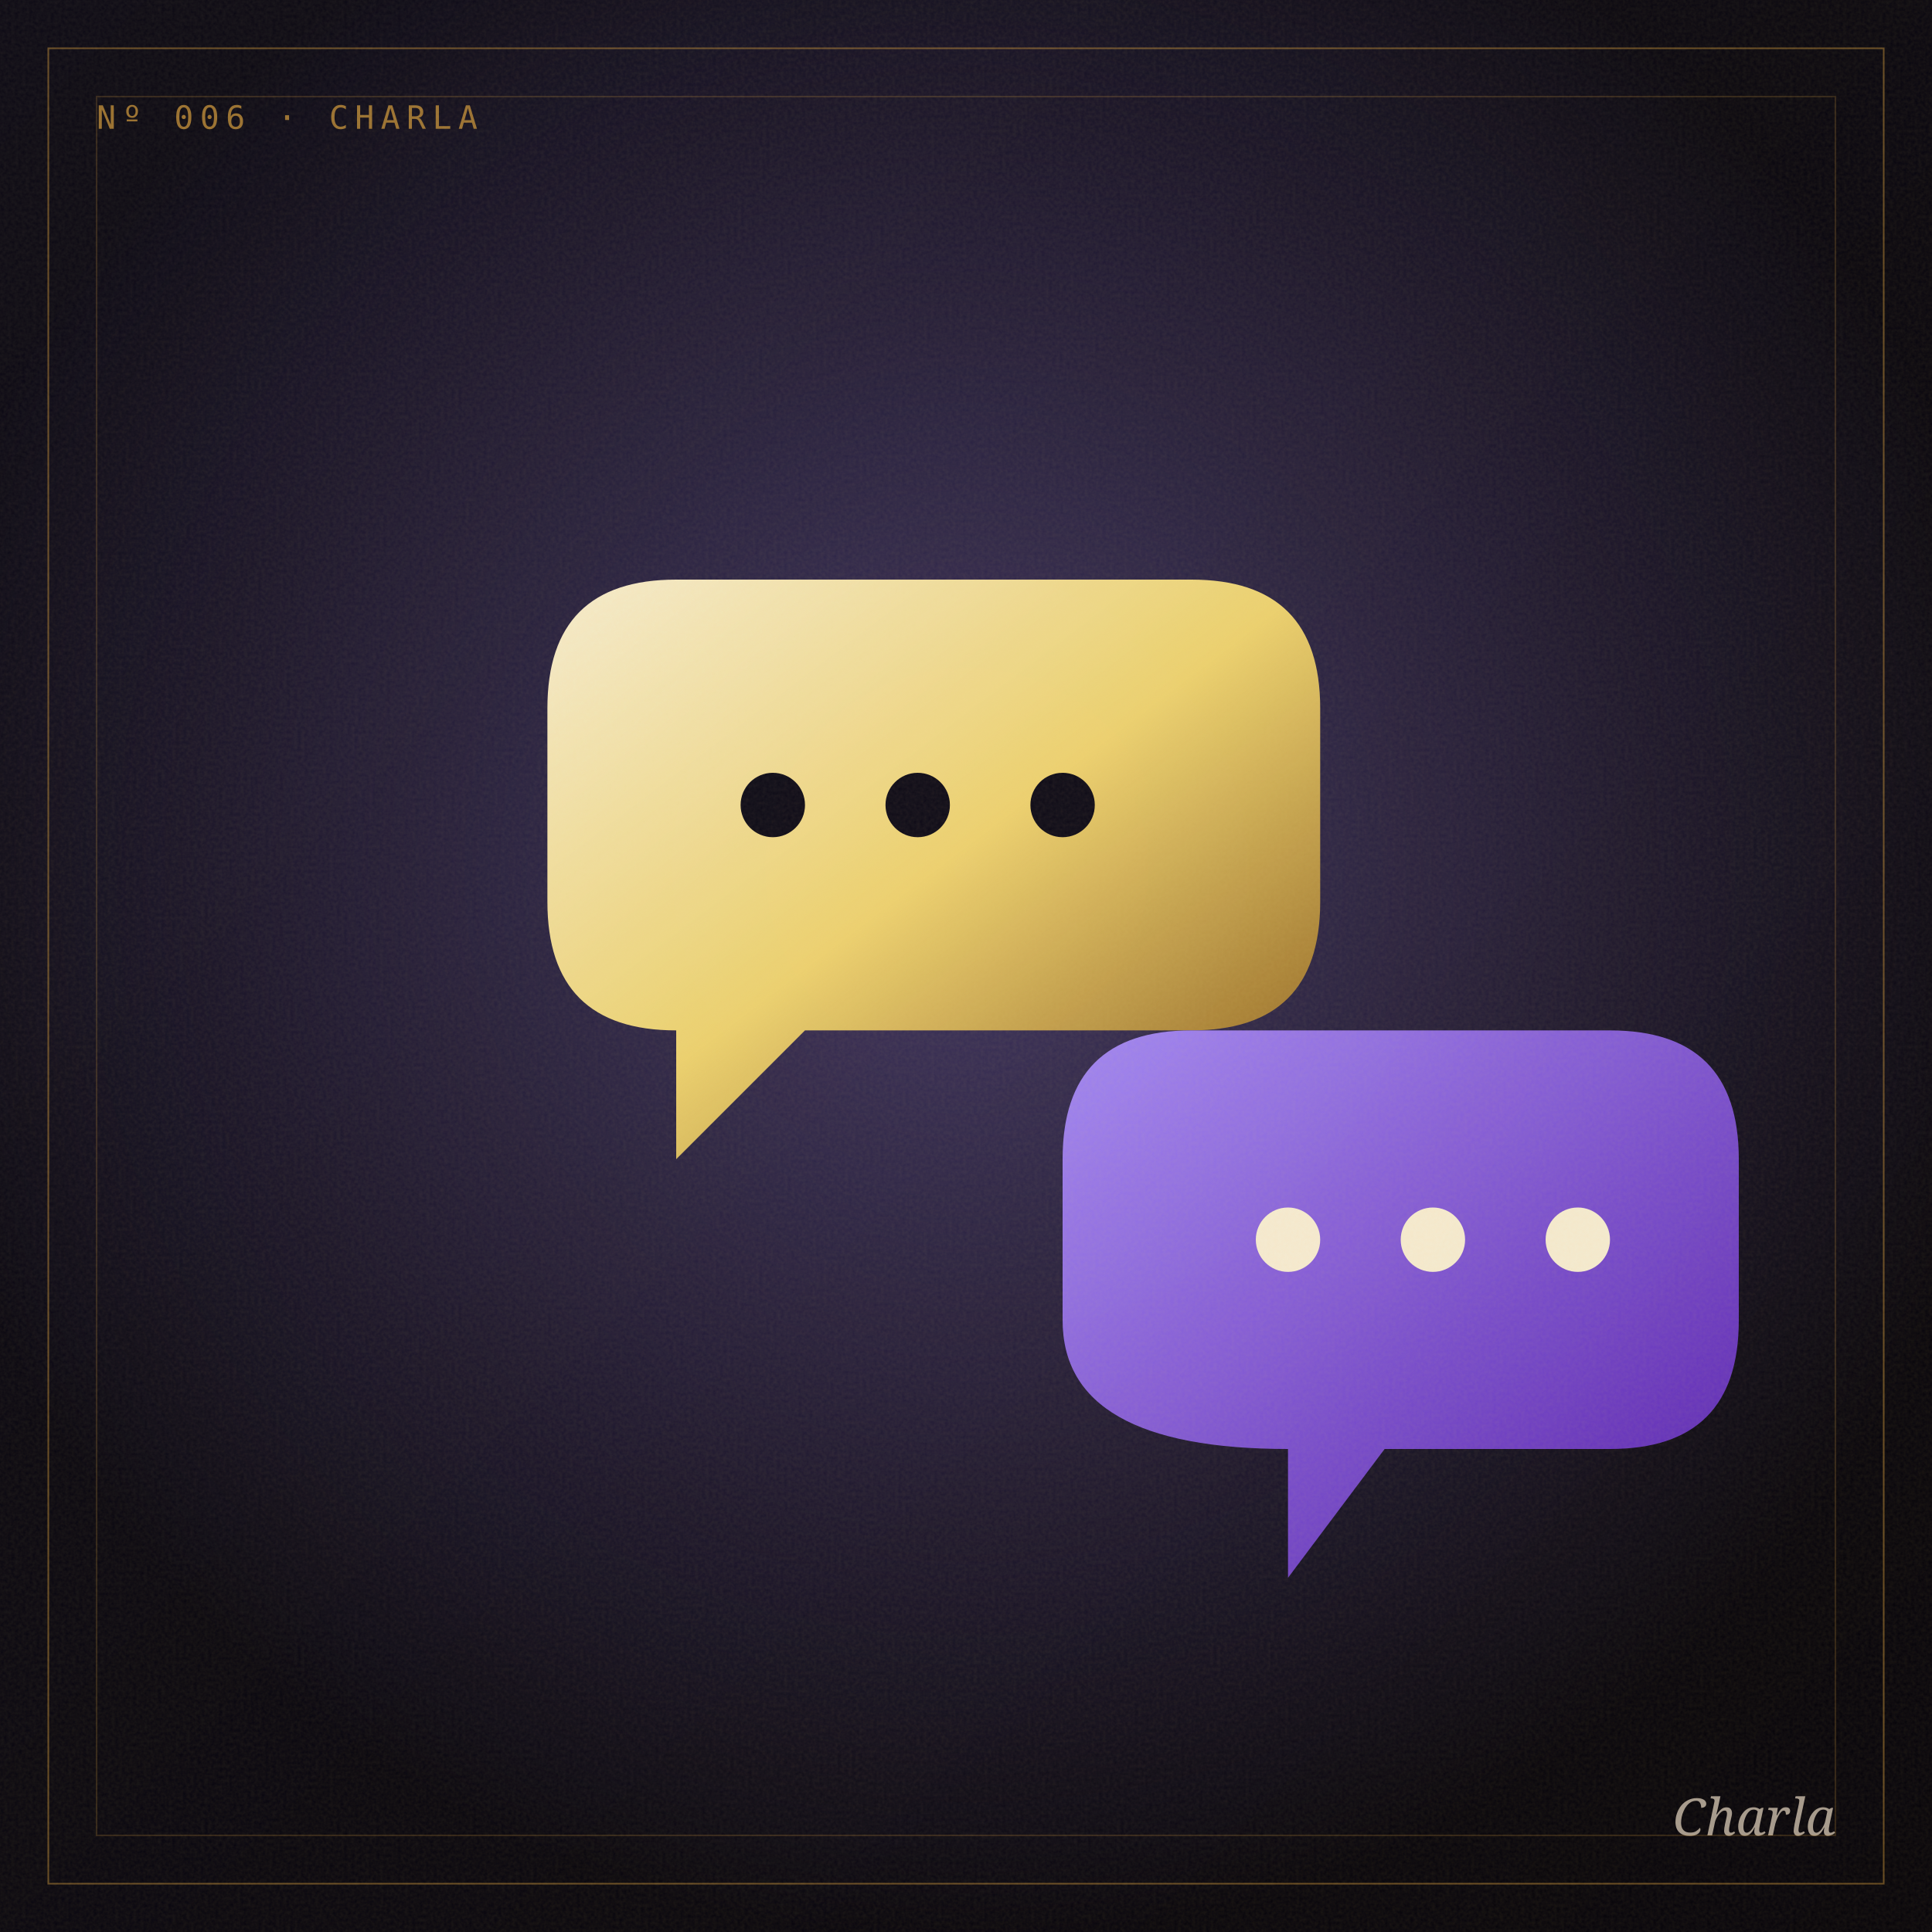
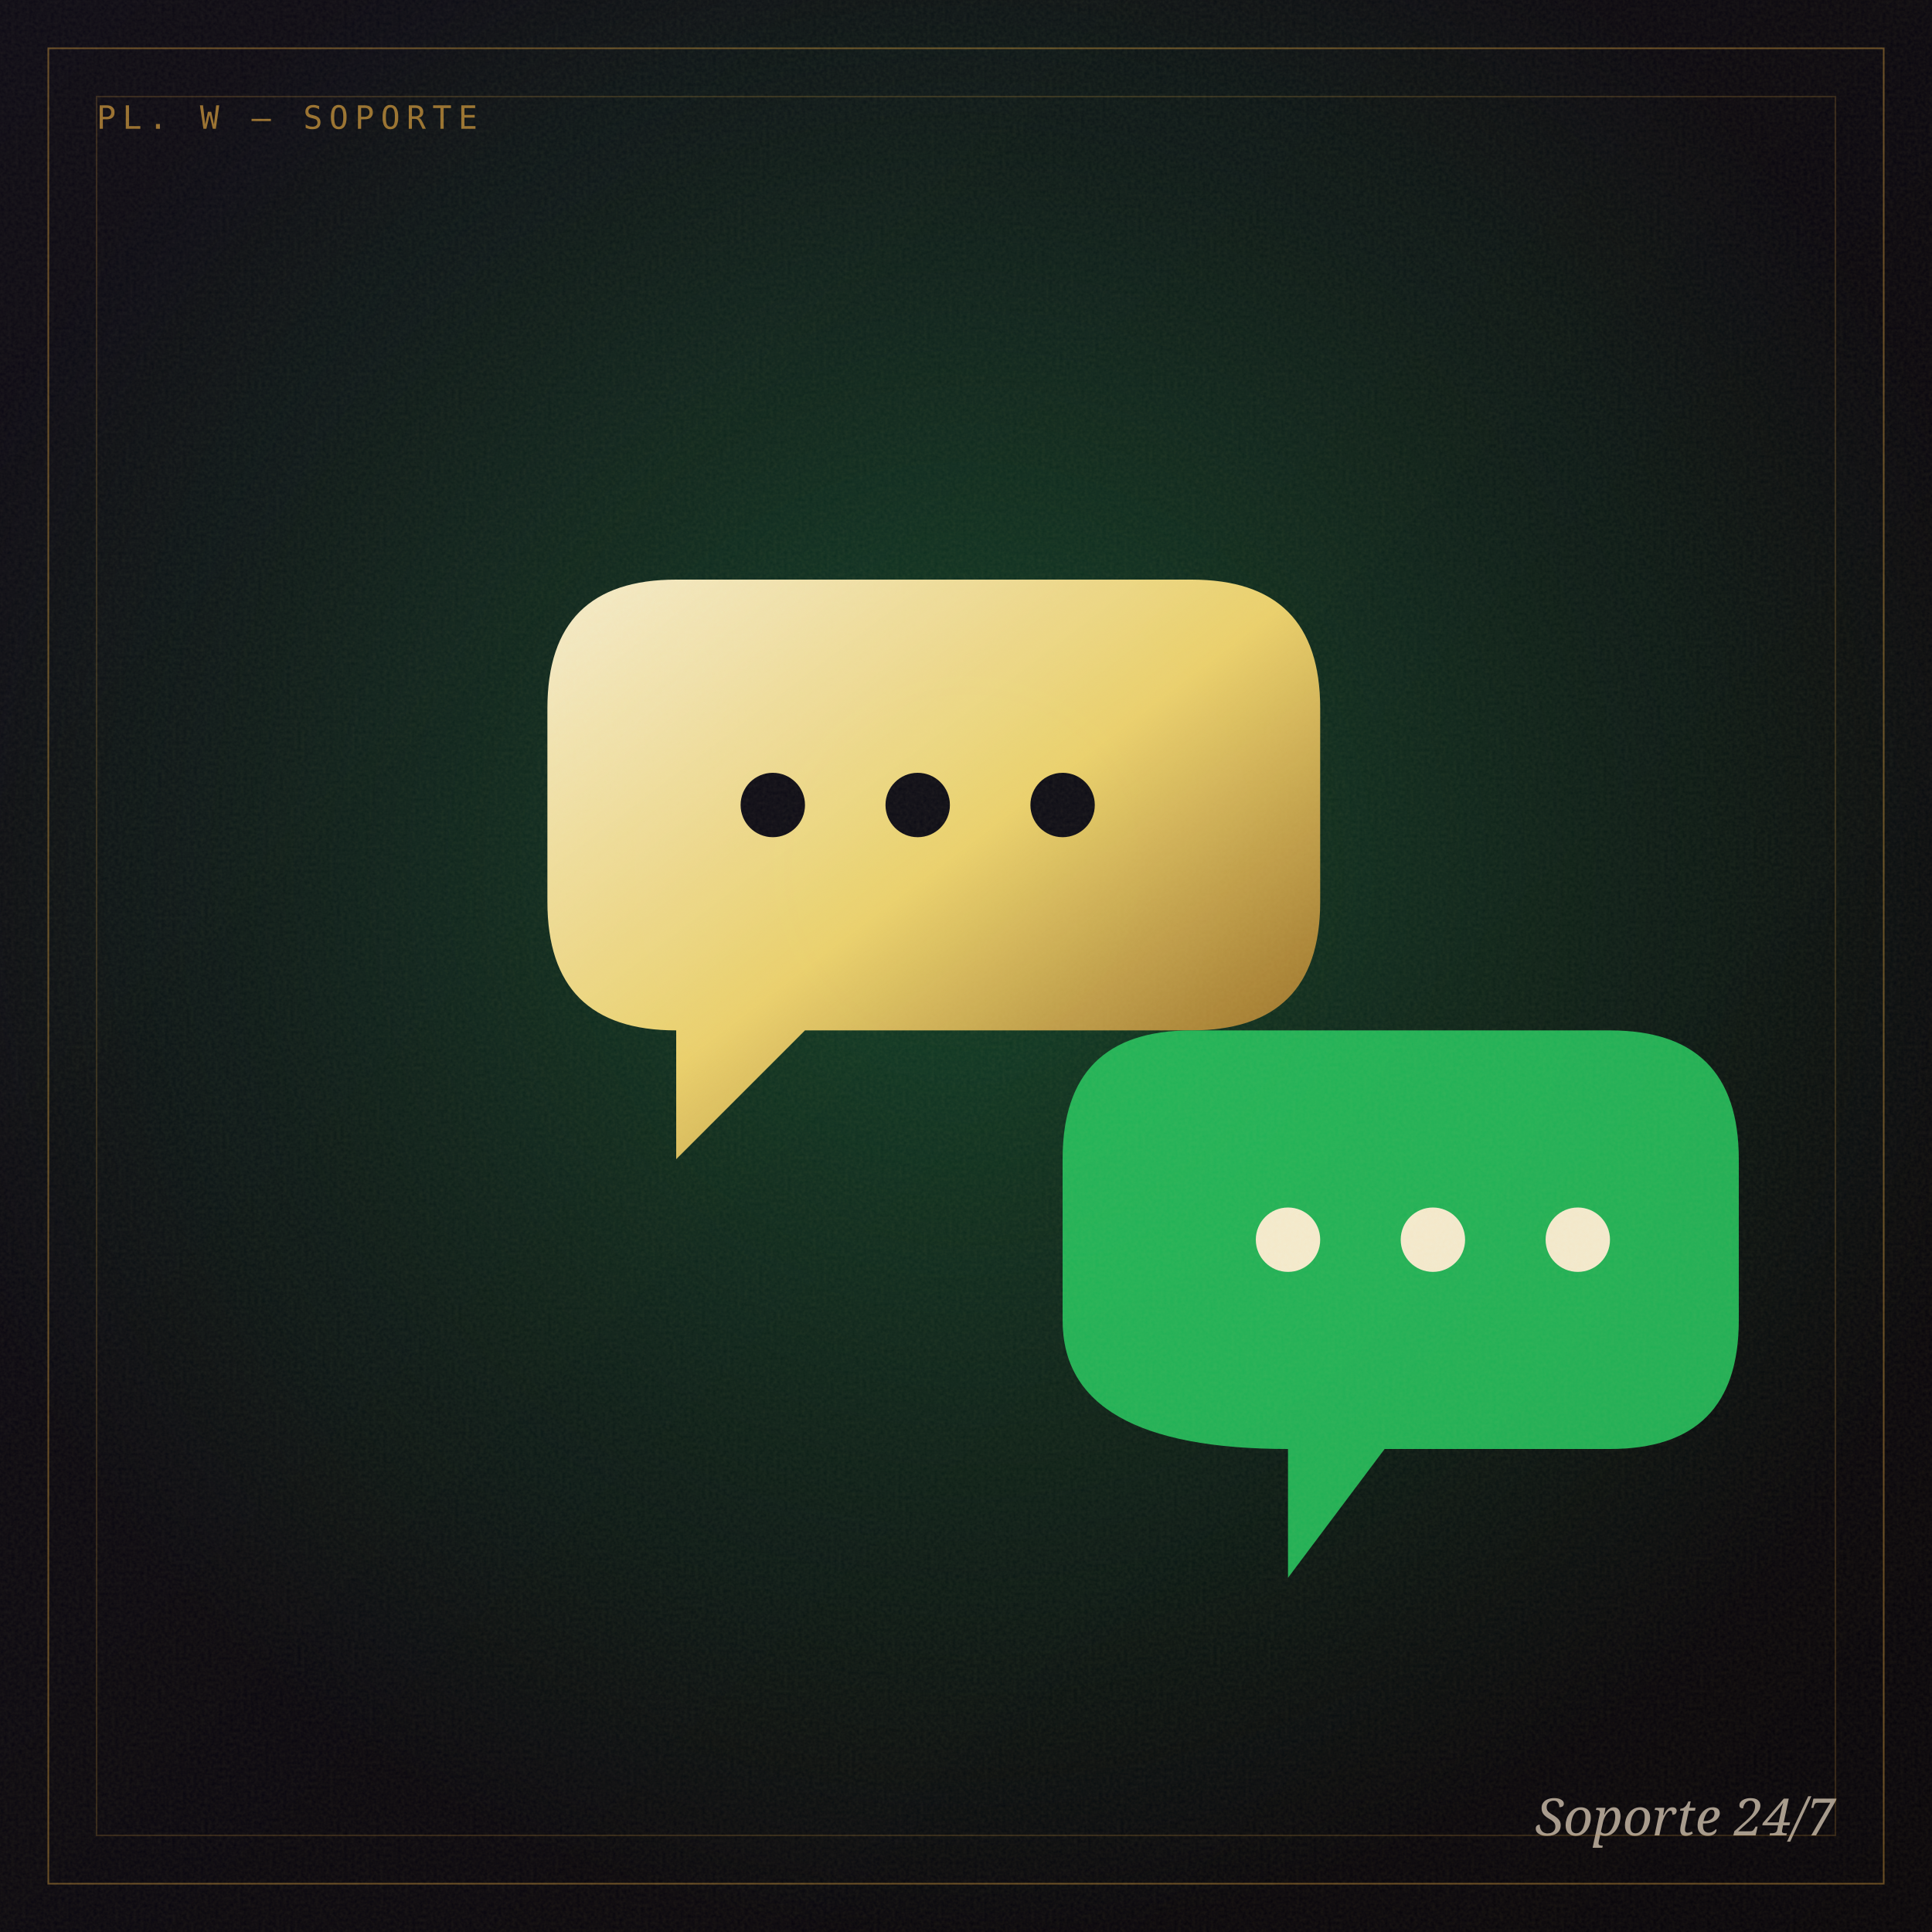
- <svg xmlns="http://www.w3.org/2000/svg" viewBox="0 0 600 600" preserveAspectRatio="xMidYMid slice" role="img" aria-label="Gallery — Charla con viewer">
+ <svg xmlns="http://www.w3.org/2000/svg" viewBox="0 0 600 600" preserveAspectRatio="xMidYMid slice" role="img" aria-label="Soporte 24/7 por WhatsApp">
  <defs>
    <linearGradient id="bgCharla" x1="0" y1="0" x2="1" y2="1">
      <stop offset="0%" stop-color="#0a0814" />
      <stop offset="100%" stop-color="#050308" />
    </linearGradient>
    <radialGradient id="haloCharla" cx="0.5" cy="0.45" r="0.55">
-       <stop offset="0%" stop-color="#a78bfa" stop-opacity="0.35" />
-       <stop offset="100%" stop-color="#a78bfa" stop-opacity="0" />
+       <stop offset="0%" stop-color="#22c55e" stop-opacity="0.3" />
+       <stop offset="100%" stop-color="#22c55e" stop-opacity="0" />
    </radialGradient>
    <linearGradient id="goldCharla" x1="0" y1="0" x2="1" y2="1">
      <stop offset="0%" stop-color="#fff5d8" />
      <stop offset="50%" stop-color="#f4d870" />
      <stop offset="100%" stop-color="#8a5a18" />
-     </linearGradient>
-     <linearGradient id="violetCharla" x1="0" y1="0" x2="1" y2="1">
-       <stop offset="0%" stop-color="#a78bfa" />
-       <stop offset="100%" stop-color="#5b21b6" />
    </linearGradient>
    <filter id="grainCharla" x="0" y="0" width="100%" height="100%">
      <feTurbulence type="fractalNoise" baseFrequency="0.9" numOctaves="2" seed="25" />
      <feColorMatrix values="0 0 0 0 0.83  0 0 0 0 0.61  0 0 0 0 0.23  0 0 0 0.18 0" />
    </filter>
  </defs>
  <rect width="600" height="600" fill="url(#bgCharla)" />
  <rect width="600" height="600" fill="url(#haloCharla)" />
  <g transform="translate(300, 280)" opacity="0.95">
    <path d="M -130 -60 Q -130 -100 -90 -100 L 70 -100 Q 110 -100 110 -60 L 110 0 Q 110 40 70 40 L -50 40 L -90 80 L -90 40 Q -130 40 -130 0 Z" fill="url(#goldCharla)" />
    <circle cx="-60" cy="-30" r="10" fill="#0a0814" />
    <circle cx="-15" cy="-30" r="10" fill="#0a0814" />
    <circle cx="30" cy="-30" r="10" fill="#0a0814" />
-     <path d="M 30 80 Q 30 40 70 40 L 200 40 Q 240 40 240 80 L 240 130 Q 240 170 200 170 L 130 170 L 100 210 L 100 170 Q 30 170 30 130 Z" fill="url(#violetCharla)" />
+     <path d="M 30 80 Q 30 40 70 40 L 200 40 Q 240 40 240 80 L 240 130 Q 240 170 200 170 L 130 170 L 100 210 L 100 170 Q 30 170 30 130 Z" fill="#22c55e" opacity="0.92" />
    <circle cx="100" cy="105" r="10" fill="#fff5d8" />
    <circle cx="145" cy="105" r="10" fill="#fff5d8" />
    <circle cx="190" cy="105" r="10" fill="#fff5d8" />
  </g>
-   <text x="30" y="40" font-family="JetBrains Mono, monospace" font-size="10" fill="#d49b3a" opacity="0.7" letter-spacing="2">Nº 006 · CHARLA</text>
-   <text x="570" y="570" font-family="Playfair Display, serif" font-style="italic" font-size="16" fill="#e8d8c4" opacity="0.7" text-anchor="end">Charla</text>
+   <text x="30" y="40" font-family="JetBrains Mono, monospace" font-size="10" fill="#d49b3a" opacity="0.7" letter-spacing="2">PL. W — SOPORTE</text>
+   <text x="570" y="570" font-family="Playfair Display, serif" font-style="italic" font-size="16" fill="#e8d8c4" opacity="0.7" text-anchor="end">Soporte 24/7</text>
  <rect x="15" y="15" width="570" height="570" fill="none" stroke="#d49b3a" stroke-width="0.5" opacity="0.45" />
  <rect x="30" y="30" width="540" height="540" fill="none" stroke="#d49b3a" stroke-width="0.5" opacity="0.2" />
  <rect width="600" height="600" filter="url(#grainCharla)" opacity="0.5" />
</svg>
